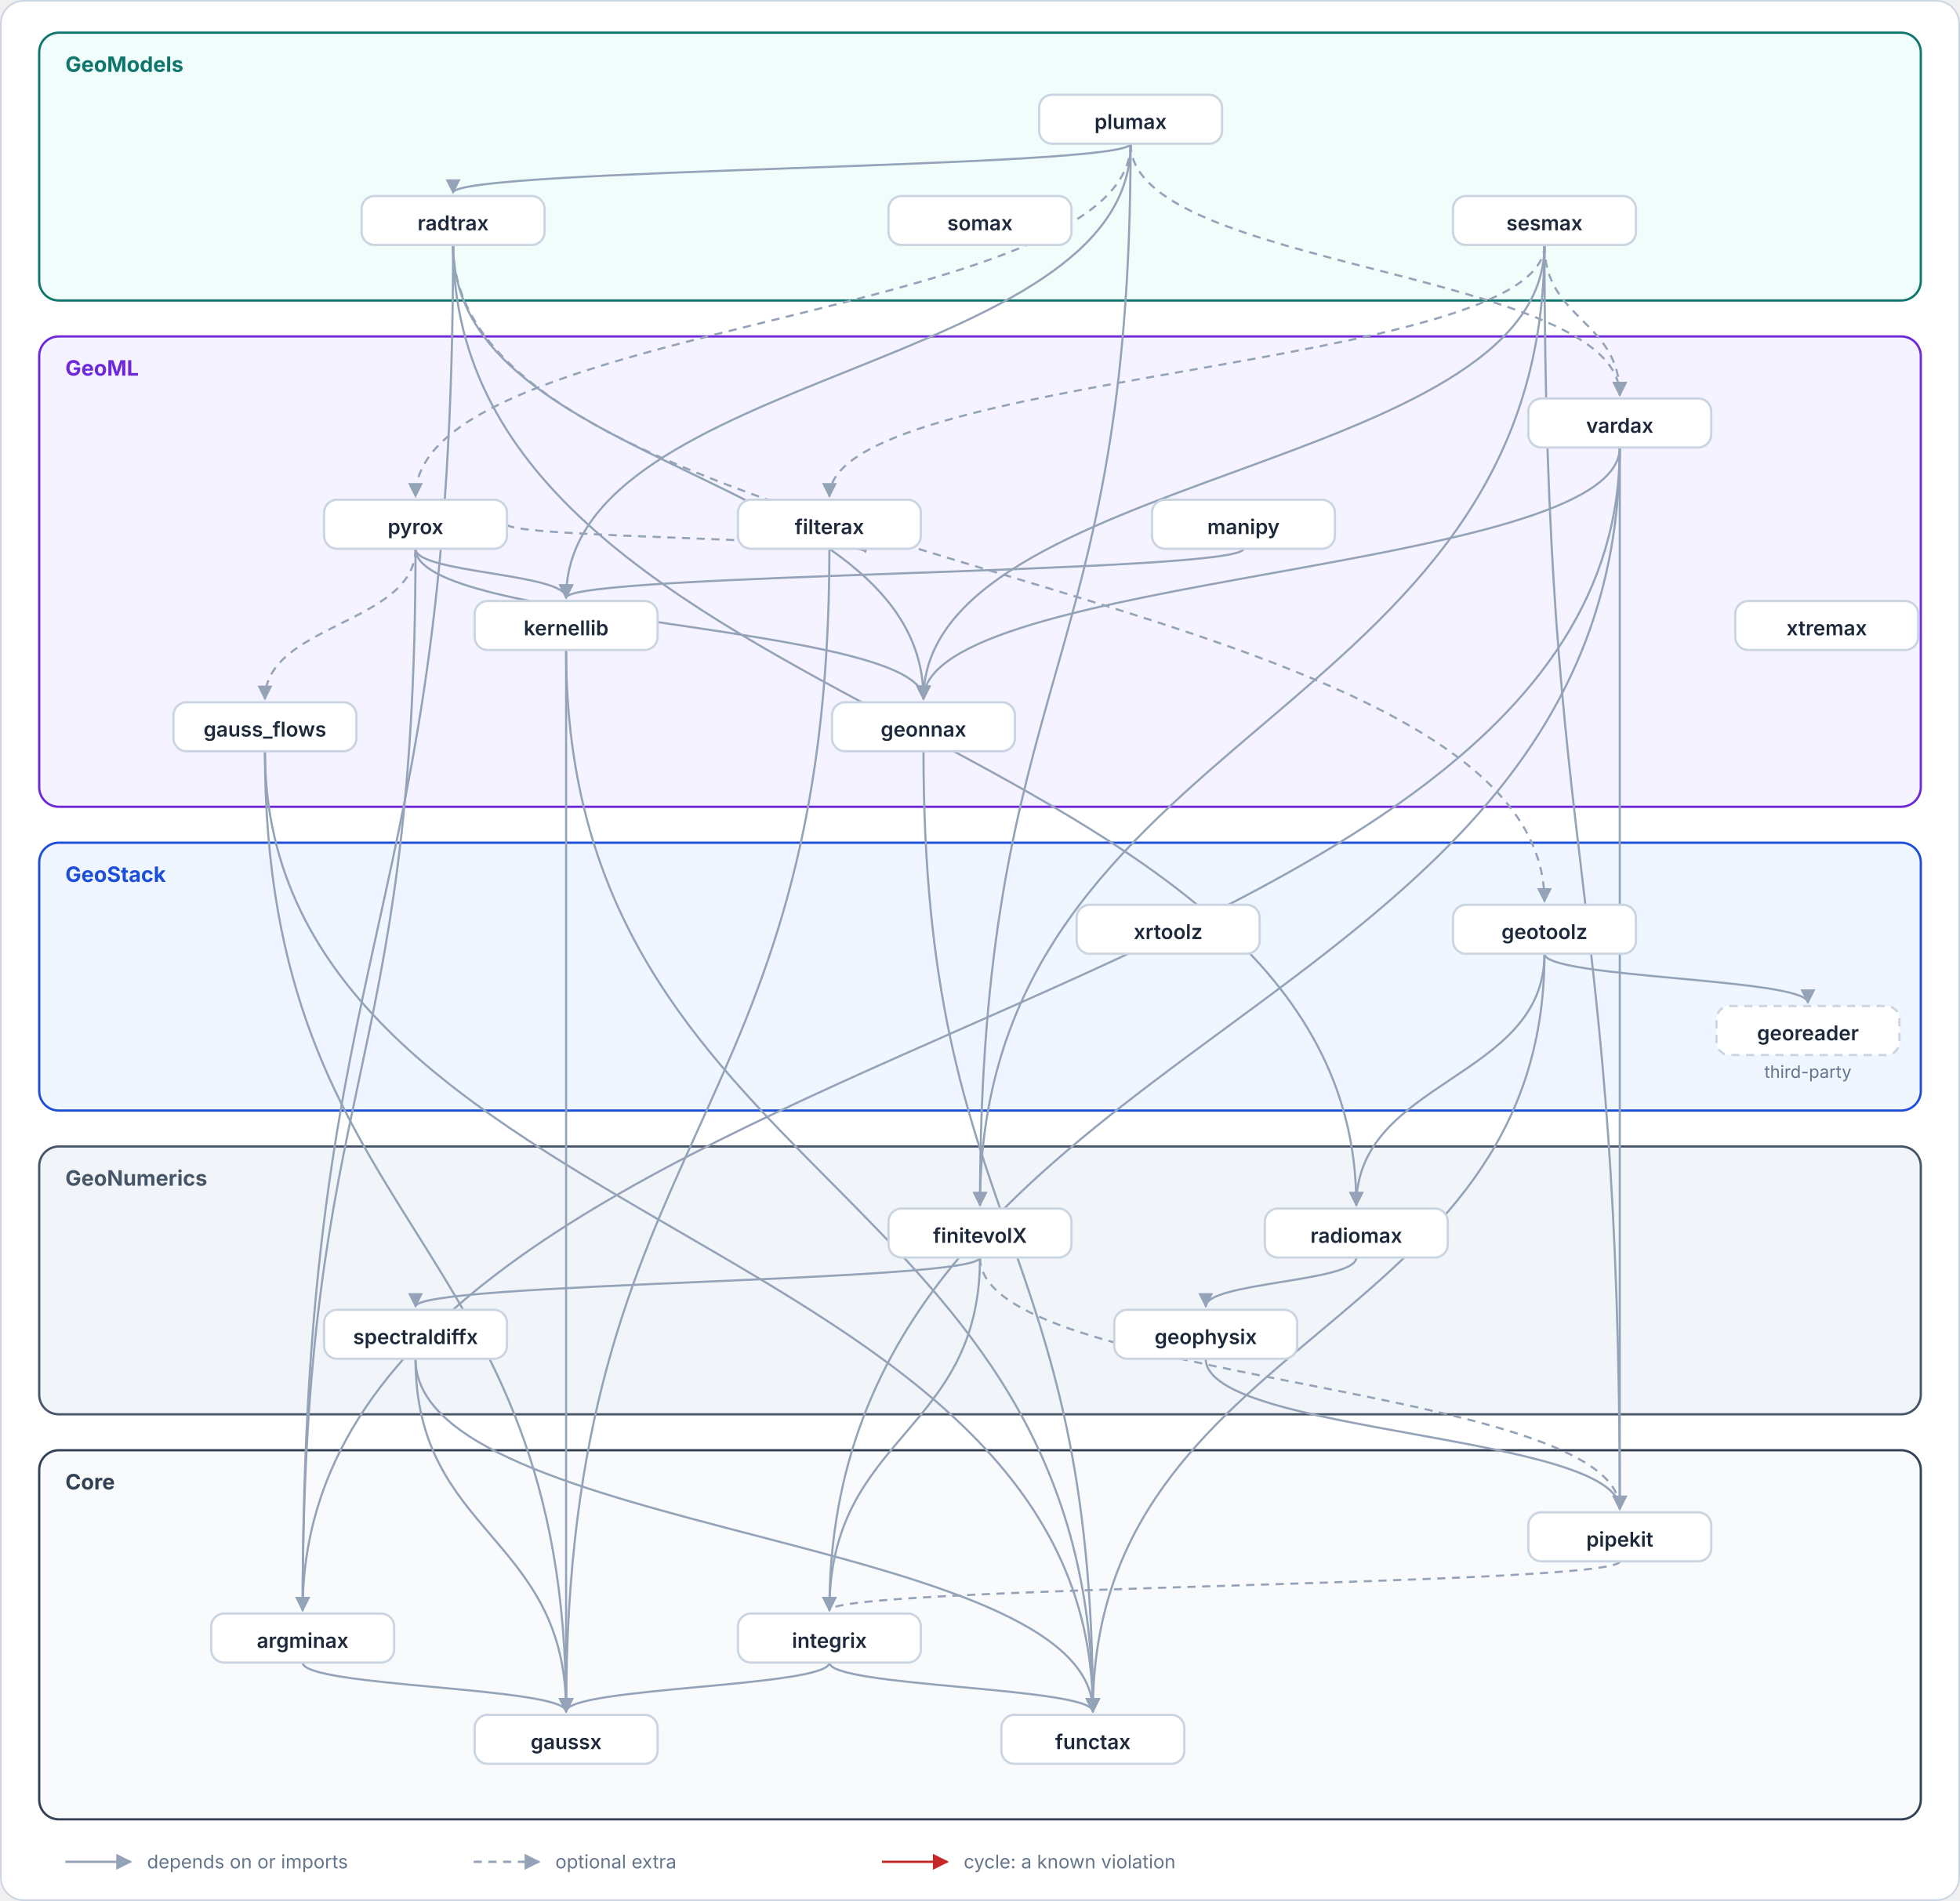
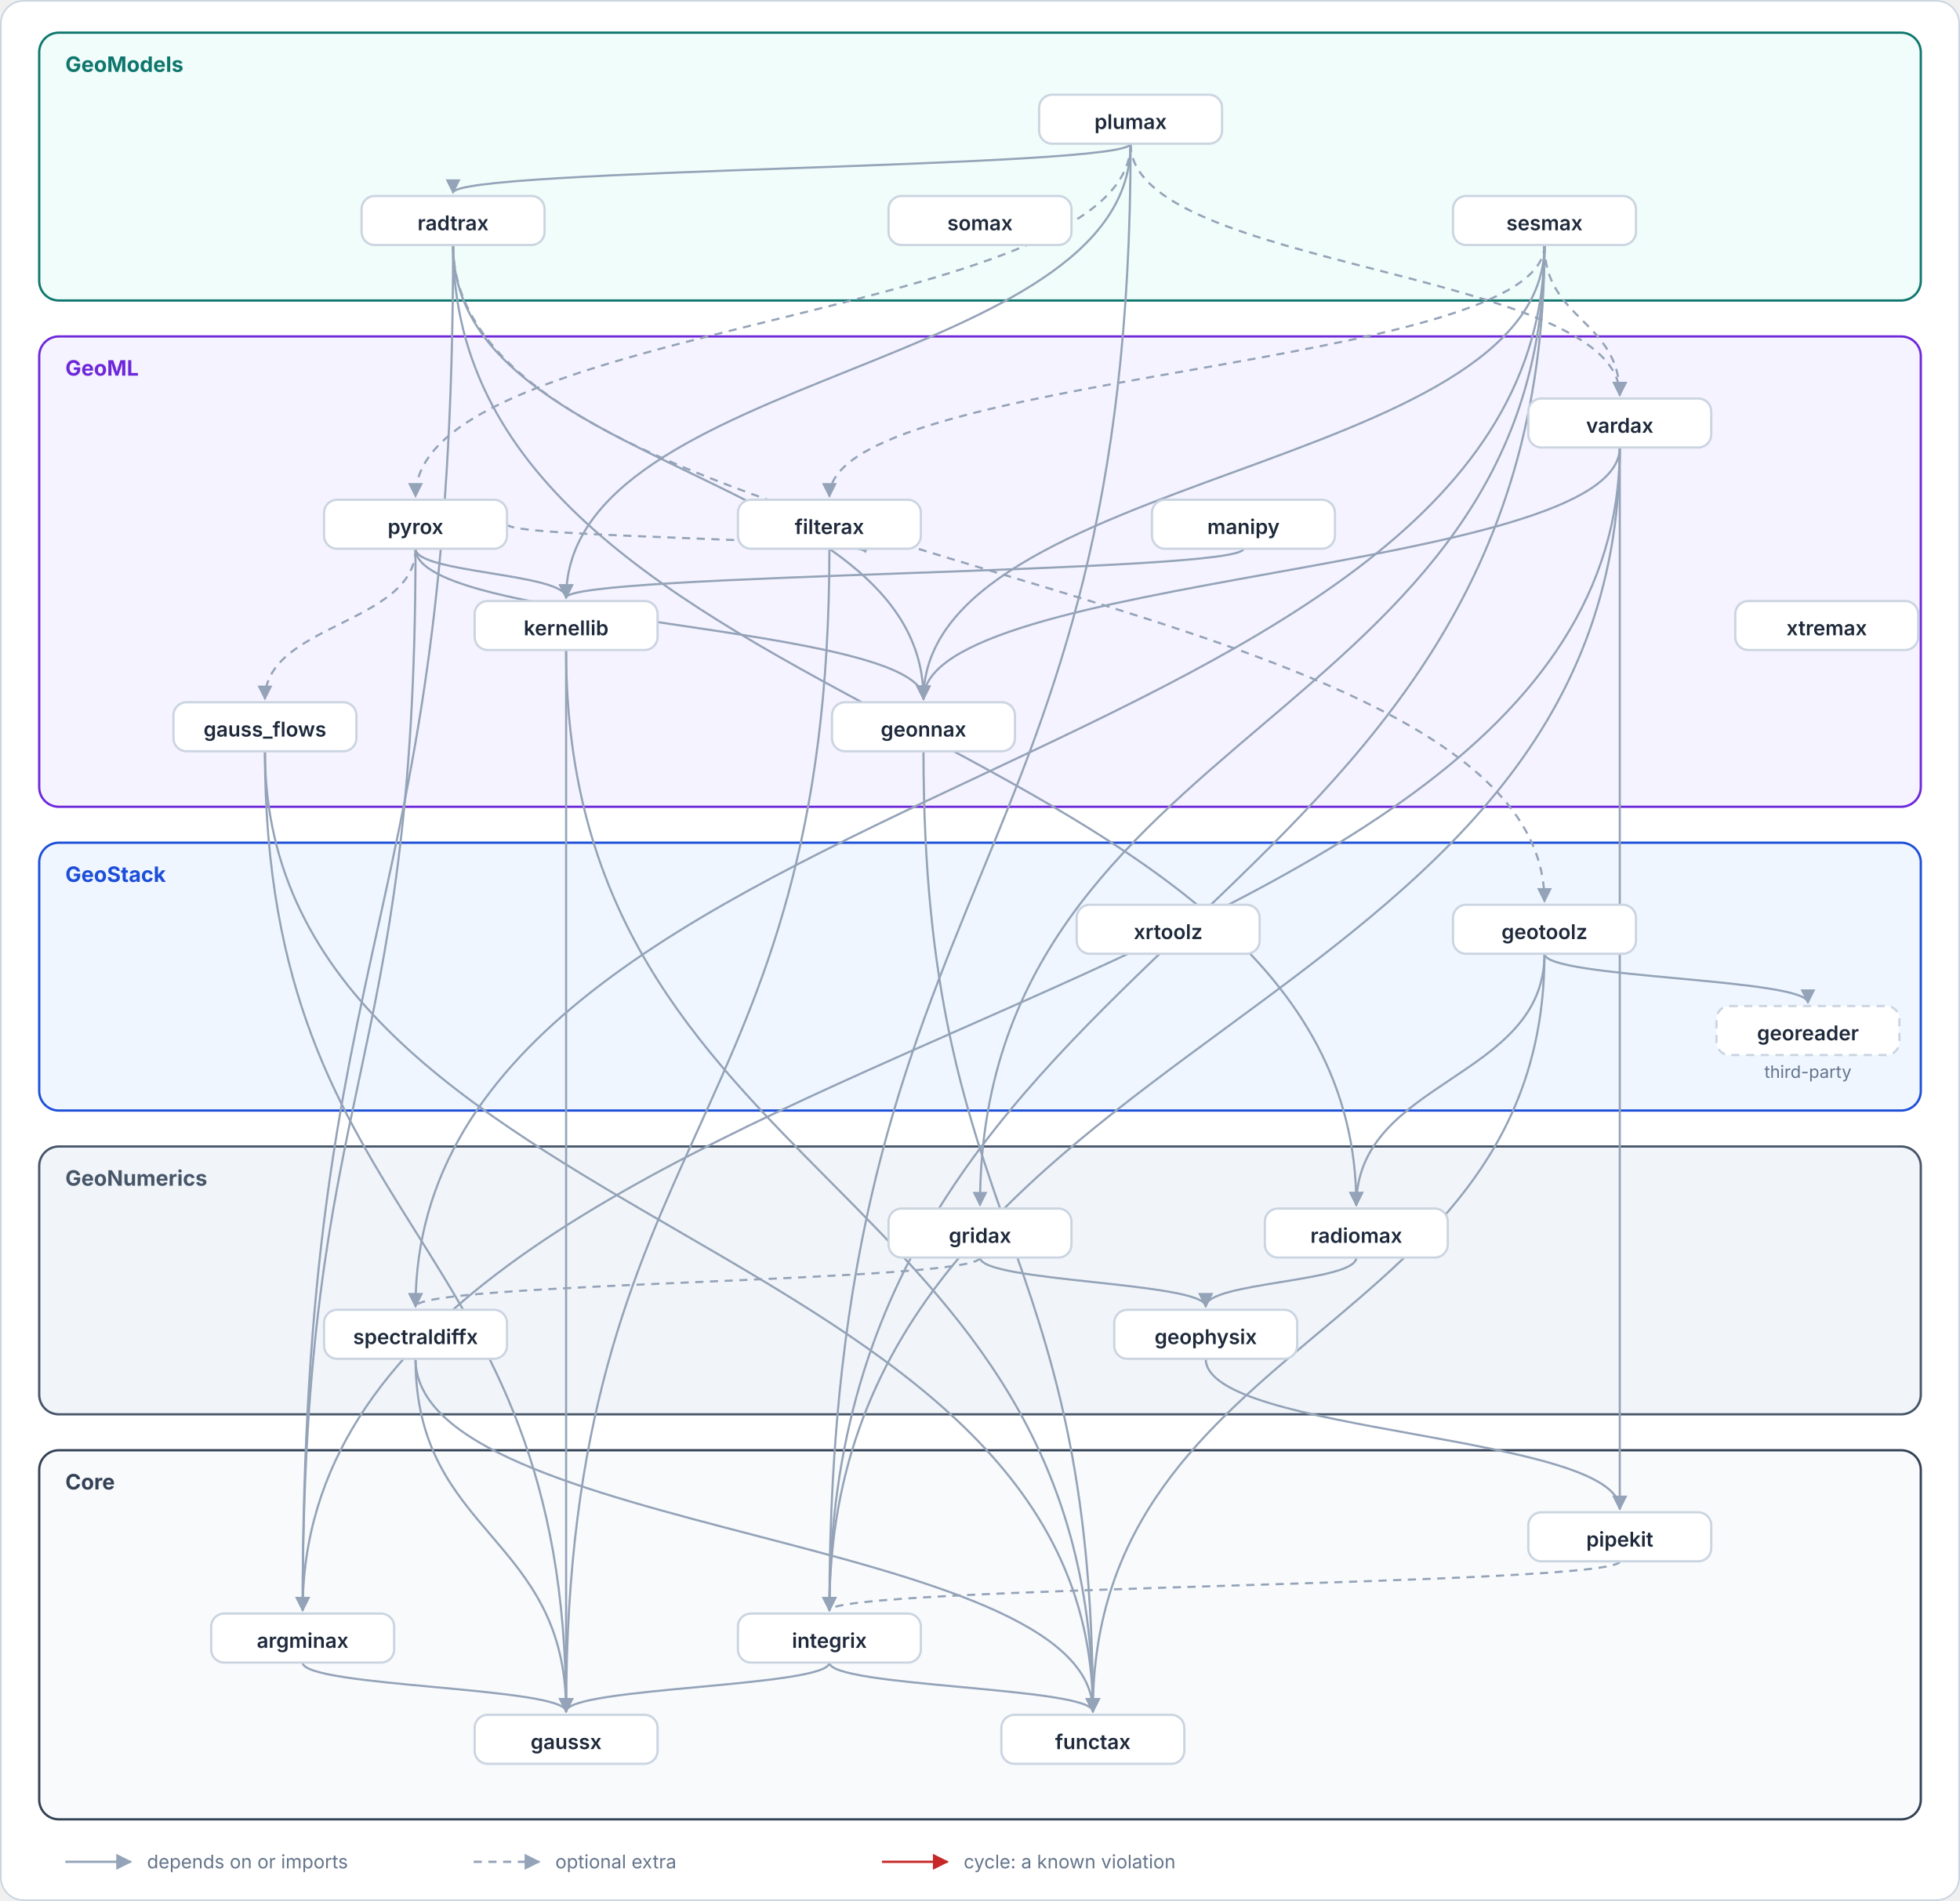
<svg xmlns="http://www.w3.org/2000/svg" viewBox="0 0 1200 1164" width="1200" height="1164" role="img" aria-label="How the repositories import each other, by layer: imports point down from GeoModels through GeoML, GeoStack and GeoNumerics to Core. Solid edges are dependencies or imports, dashed edges optional extras; red edges form a cycle, a known violation. Drawn from the generated graph on the dependency-graph page." font-family="Inter, 'Helvetica Neue', Arial, 'DejaVu Sans', sans-serif">
  <defs>
    <marker id="m94a3b8" viewBox="0 0 10 10" refX="9" refY="5" markerWidth="7" markerHeight="7" orient="auto-start-reverse">
      <path d="M0,0 L10,5 L0,10 z" fill="#94a3b8" />
    </marker>
    <marker id="mc62828" viewBox="0 0 10 10" refX="9" refY="5" markerWidth="7" markerHeight="7" orient="auto-start-reverse">
      <path d="M0,0 L10,5 L0,10 z" fill="#c62828" />
    </marker>
  </defs>
  <rect x="0.5" y="0.5" width="1199" height="1163" rx="14" fill="#ffffff" stroke="#cbd5e1" />
  <rect x="24.0" y="20.0" width="1152.0" height="164.0" rx="12" fill="#f0fdfa" stroke="#0f766e" stroke-width="1.4" />
  <text x="40.0" y="44.0" font-size="13" fill="#0f766e" text-anchor="start" font-weight="700">GeoModels</text>
  <rect x="24.0" y="206.0" width="1152.0" height="288.0" rx="12" fill="#f5f3ff" stroke="#6d28d9" stroke-width="1.4" />
  <text x="40.0" y="230.0" font-size="13" fill="#6d28d9" text-anchor="start" font-weight="700">GeoML</text>
  <rect x="24.0" y="516.0" width="1152.0" height="164.0" rx="12" fill="#eff6ff" stroke="#1d4ed8" stroke-width="1.4" />
  <text x="40.0" y="540.0" font-size="13" fill="#1d4ed8" text-anchor="start" font-weight="700">GeoStack</text>
  <rect x="24.0" y="702.0" width="1152.0" height="164.0" rx="12" fill="#f1f5f9" stroke="#475569" stroke-width="1.4" />
  <text x="40.0" y="726.0" font-size="13" fill="#475569" text-anchor="start" font-weight="700">GeoNumerics</text>
  <rect x="24.0" y="888.0" width="1152.0" height="226.0" rx="12" fill="#f8fafc" stroke="#334155" stroke-width="1.4" />
  <text x="40.0" y="912.0" font-size="13" fill="#334155" text-anchor="start" font-weight="700">Core</text>
  <path d="M185.3,1018.0 C185.3,1033.0 346.6,1033.0 346.6,1048.0" fill="none" stroke="#94a3b8" stroke-width="1.3" marker-end="url(#m94a3b8)" />
  <path d="M507.8,336.0 C507.8,692.0 346.6,692.0 346.6,1048.0" fill="none" stroke="#94a3b8" stroke-width="1.3" marker-end="url(#m94a3b8)" />
-   <path d="M600.0,770.0 C600.0,878.0 507.8,878.0 507.8,986.0" fill="none" stroke="#94a3b8" stroke-width="1.3" marker-end="url(#m94a3b8)" />
-   <path d="M600.0,770.0 C600.0,847.0 991.7,847.0 991.7,924.0" fill="none" stroke="#94a3b8" stroke-width="1.3" stroke-dasharray="5 4" marker-end="url(#m94a3b8)" />
-   <path d="M600.0,770.0 C600.0,785.0 254.4,785.0 254.4,800.0" fill="none" stroke="#94a3b8" stroke-width="1.3" marker-end="url(#m94a3b8)" />
  <path d="M162.2,460.0 C162.2,754.0 669.1,754.0 669.1,1048.0" fill="none" stroke="#94a3b8" stroke-width="1.3" marker-end="url(#m94a3b8)" />
  <path d="M162.2,460.0 C162.2,754.0 346.6,754.0 346.6,1048.0" fill="none" stroke="#94a3b8" stroke-width="1.3" marker-end="url(#m94a3b8)" />
  <path d="M565.4,460.0 C565.4,754.0 669.1,754.0 669.1,1048.0" fill="none" stroke="#94a3b8" stroke-width="1.3" marker-end="url(#m94a3b8)" />
  <path d="M738.2,832.0 C738.2,878.0 991.7,878.0 991.7,924.0" fill="none" stroke="#94a3b8" stroke-width="1.3" marker-end="url(#m94a3b8)" />
  <path d="M945.6,584.0 C945.6,816.0 669.1,816.0 669.1,1048.0" fill="none" stroke="#94a3b8" stroke-width="1.3" marker-end="url(#m94a3b8)" />
  <path d="M945.6,584.0 C945.6,599.0 1106.9,599.0 1106.9,614.0" fill="none" stroke="#94a3b8" stroke-width="1.3" marker-end="url(#m94a3b8)" />
  <path d="M945.6,584.0 C945.6,661.0 830.4,661.0 830.4,738.0" fill="none" stroke="#94a3b8" stroke-width="1.3" marker-end="url(#m94a3b8)" />
+   <path d="M600.0,770.0 C600.0,785.0 738.2,785.0 738.2,800.0" fill="none" stroke="#94a3b8" stroke-width="1.3" marker-end="url(#m94a3b8)" />
+   <path d="M600.0,770.0 C600.0,785.0 254.4,785.0 254.4,800.0" fill="none" stroke="#94a3b8" stroke-width="1.3" stroke-dasharray="5 4" marker-end="url(#m94a3b8)" />
  <path d="M507.8,1018.0 C507.8,1033.0 669.1,1033.0 669.1,1048.0" fill="none" stroke="#94a3b8" stroke-width="1.3" marker-end="url(#m94a3b8)" />
  <path d="M507.8,1018.0 C507.8,1033.0 346.6,1033.0 346.6,1048.0" fill="none" stroke="#94a3b8" stroke-width="1.3" marker-end="url(#m94a3b8)" />
  <path d="M346.6,398.0 C346.6,723.0 669.1,723.0 669.1,1048.0" fill="none" stroke="#94a3b8" stroke-width="1.3" marker-end="url(#m94a3b8)" />
  <path d="M346.6,398.0 C346.6,723.0 346.6,723.0 346.6,1048.0" fill="none" stroke="#94a3b8" stroke-width="1.3" marker-end="url(#m94a3b8)" />
  <path d="M761.3,336.0 C761.3,351.0 346.6,351.0 346.6,366.0" fill="none" stroke="#94a3b8" stroke-width="1.3" marker-end="url(#m94a3b8)" />
  <path d="M991.7,956.0 C991.7,971.0 507.8,971.0 507.8,986.0" fill="none" stroke="#94a3b8" stroke-width="1.3" stroke-dasharray="5 4" marker-end="url(#m94a3b8)" />
-   <path d="M692.2,88.0 C692.2,413.0 600.0,413.0 600.0,738.0" fill="none" stroke="#94a3b8" stroke-width="1.3" marker-end="url(#m94a3b8)" />
+   <path d="M692.2,88.0 C692.2,537.0 507.8,537.0 507.8,986.0" fill="none" stroke="#94a3b8" stroke-width="1.3" marker-end="url(#m94a3b8)" />
  <path d="M692.2,88.0 C692.2,227.0 346.6,227.0 346.6,366.0" fill="none" stroke="#94a3b8" stroke-width="1.3" marker-end="url(#m94a3b8)" />
  <path d="M692.2,88.0 C692.2,196.0 254.4,196.0 254.4,304.0" fill="none" stroke="#94a3b8" stroke-width="1.3" stroke-dasharray="5 4" marker-end="url(#m94a3b8)" />
  <path d="M692.2,88.0 C692.2,103.0 277.4,103.0 277.4,118.0" fill="none" stroke="#94a3b8" stroke-width="1.3" marker-end="url(#m94a3b8)" />
  <path d="M692.2,88.0 C692.2,165.0 991.7,165.0 991.7,242.0" fill="none" stroke="#94a3b8" stroke-width="1.3" stroke-dasharray="5 4" marker-end="url(#m94a3b8)" />
  <path d="M254.4,336.0 C254.4,661.0 185.3,661.0 185.3,986.0" fill="none" stroke="#94a3b8" stroke-width="1.3" marker-end="url(#m94a3b8)" />
  <path d="M310.4,321.0 C310.4,329.5 529.8,329.5 529.8,338.0" fill="none" stroke="#94a3b8" stroke-width="1.3" stroke-dasharray="5 4" marker-end="url(#m94a3b8)" />
  <path d="M254.4,336.0 C254.4,382.0 162.2,382.0 162.2,428.0" fill="none" stroke="#94a3b8" stroke-width="1.3" stroke-dasharray="5 4" marker-end="url(#m94a3b8)" />
  <path d="M254.4,336.0 C254.4,382.0 565.4,382.0 565.4,428.0" fill="none" stroke="#94a3b8" stroke-width="1.3" marker-end="url(#m94a3b8)" />
  <path d="M254.4,336.0 C254.4,351.0 346.6,351.0 346.6,366.0" fill="none" stroke="#94a3b8" stroke-width="1.3" marker-end="url(#m94a3b8)" />
  <path d="M830.4,770.0 C830.4,785.0 738.2,785.0 738.2,800.0" fill="none" stroke="#94a3b8" stroke-width="1.3" marker-end="url(#m94a3b8)" />
  <path d="M277.4,150.0 C277.4,568.0 185.3,568.0 185.3,986.0" fill="none" stroke="#94a3b8" stroke-width="1.3" marker-end="url(#m94a3b8)" />
  <path d="M277.4,150.0 C277.4,289.0 565.4,289.0 565.4,428.0" fill="none" stroke="#94a3b8" stroke-width="1.3" marker-end="url(#m94a3b8)" />
  <path d="M277.4,150.0 C277.4,351.0 945.6,351.0 945.6,552.0" fill="none" stroke="#94a3b8" stroke-width="1.3" stroke-dasharray="5 4" marker-end="url(#m94a3b8)" />
  <path d="M277.4,150.0 C277.4,444.0 830.4,444.0 830.4,738.0" fill="none" stroke="#94a3b8" stroke-width="1.3" marker-end="url(#m94a3b8)" />
  <path d="M945.6,150.0 C945.6,227.0 507.8,227.0 507.8,304.0" fill="none" stroke="#94a3b8" stroke-width="1.3" stroke-dasharray="5 4" marker-end="url(#m94a3b8)" />
+   <path d="M945.6,150.0 C945.6,289.0 565.4,289.0 565.4,428.0" fill="none" stroke="#94a3b8" stroke-width="1.3" marker-end="url(#m94a3b8)" />
  <path d="M945.6,150.0 C945.6,444.0 600.0,444.0 600.0,738.0" fill="none" stroke="#94a3b8" stroke-width="1.3" marker-end="url(#m94a3b8)" />
-   <path d="M945.6,150.0 C945.6,289.0 565.4,289.0 565.4,428.0" fill="none" stroke="#94a3b8" stroke-width="1.3" marker-end="url(#m94a3b8)" />
-   <path d="M945.6,150.0 C945.6,537.0 991.7,537.0 991.7,924.0" fill="none" stroke="#94a3b8" stroke-width="1.3" marker-end="url(#m94a3b8)" />
+   <path d="M945.6,150.0 C945.6,568.0 507.8,568.0 507.8,986.0" fill="none" stroke="#94a3b8" stroke-width="1.3" marker-end="url(#m94a3b8)" />
+   <path d="M945.6,150.0 C945.6,475.0 254.4,475.0 254.4,800.0" fill="none" stroke="#94a3b8" stroke-width="1.3" marker-end="url(#m94a3b8)" />
  <path d="M945.6,150.0 C945.6,196.0 991.7,196.0 991.7,242.0" fill="none" stroke="#94a3b8" stroke-width="1.3" stroke-dasharray="5 4" marker-end="url(#m94a3b8)" />
  <path d="M254.4,832.0 C254.4,940.0 669.1,940.0 669.1,1048.0" fill="none" stroke="#94a3b8" stroke-width="1.3" marker-end="url(#m94a3b8)" />
  <path d="M254.4,832.0 C254.4,940.0 346.6,940.0 346.6,1048.0" fill="none" stroke="#94a3b8" stroke-width="1.3" marker-end="url(#m94a3b8)" />
  <path d="M991.7,274.0 C991.7,630.0 185.3,630.0 185.3,986.0" fill="none" stroke="#94a3b8" stroke-width="1.3" marker-end="url(#m94a3b8)" />
  <path d="M991.7,274.0 C991.7,351.0 565.4,351.0 565.4,428.0" fill="none" stroke="#94a3b8" stroke-width="1.3" marker-end="url(#m94a3b8)" />
  <path d="M991.7,274.0 C991.7,630.0 507.8,630.0 507.8,986.0" fill="none" stroke="#94a3b8" stroke-width="1.3" marker-end="url(#m94a3b8)" />
  <path d="M991.7,274.0 C991.7,599.0 991.7,599.0 991.7,924.0" fill="none" stroke="#94a3b8" stroke-width="1.3" marker-end="url(#m94a3b8)" />
  <rect x="636.2" y="58.0" width="112.0" height="30.0" rx="8" fill="#ffffff" stroke="#cbd5e1" stroke-width="1.4" />
  <text x="692.2" y="79.0" font-size="12.5" fill="#1e293b" text-anchor="middle" font-weight="600">plumax</text>
  <rect x="221.4" y="120.0" width="112.0" height="30.0" rx="8" fill="#ffffff" stroke="#cbd5e1" stroke-width="1.4" />
  <text x="277.4" y="141.0" font-size="12.5" fill="#1e293b" text-anchor="middle" font-weight="600">radtrax</text>
  <rect x="544.0" y="120.0" width="112.0" height="30.0" rx="8" fill="#ffffff" stroke="#cbd5e1" stroke-width="1.4" />
  <text x="600.0" y="141.0" font-size="12.5" fill="#1e293b" text-anchor="middle" font-weight="600">somax</text>
  <rect x="889.6" y="120.0" width="112.0" height="30.0" rx="8" fill="#ffffff" stroke="#cbd5e1" stroke-width="1.4" />
  <text x="945.6" y="141.0" font-size="12.5" fill="#1e293b" text-anchor="middle" font-weight="600">sesmax</text>
  <rect x="935.7" y="244.0" width="112.0" height="30.0" rx="8" fill="#ffffff" stroke="#cbd5e1" stroke-width="1.4" />
  <text x="991.7" y="265.0" font-size="12.5" fill="#1e293b" text-anchor="middle" font-weight="600">vardax</text>
  <rect x="198.4" y="306.0" width="112.0" height="30.0" rx="8" fill="#ffffff" stroke="#cbd5e1" stroke-width="1.4" />
  <text x="254.4" y="327.0" font-size="12.5" fill="#1e293b" text-anchor="middle" font-weight="600">pyrox</text>
  <rect x="451.8" y="306.0" width="112.0" height="30.0" rx="8" fill="#ffffff" stroke="#cbd5e1" stroke-width="1.4" />
  <text x="507.8" y="327.0" font-size="12.5" fill="#1e293b" text-anchor="middle" font-weight="600">filterax</text>
  <rect x="705.3" y="306.0" width="112.0" height="30.0" rx="8" fill="#ffffff" stroke="#cbd5e1" stroke-width="1.4" />
  <text x="761.3" y="327.0" font-size="12.5" fill="#1e293b" text-anchor="middle" font-weight="600">manipy</text>
  <rect x="290.6" y="368.0" width="112.0" height="30.0" rx="8" fill="#ffffff" stroke="#cbd5e1" stroke-width="1.4" />
  <text x="346.6" y="389.0" font-size="12.5" fill="#1e293b" text-anchor="middle" font-weight="600">kernellib</text>
  <rect x="1062.4" y="368.0" width="112.0" height="30.0" rx="8" fill="#ffffff" stroke="#cbd5e1" stroke-width="1.4" />
  <text x="1118.4" y="389.0" font-size="12.5" fill="#1e293b" text-anchor="middle" font-weight="600">xtremax</text>
  <rect x="106.2" y="430.0" width="112.0" height="30.0" rx="8" fill="#ffffff" stroke="#cbd5e1" stroke-width="1.4" />
  <text x="162.2" y="451.0" font-size="12.5" fill="#1e293b" text-anchor="middle" font-weight="600">gauss_flows</text>
  <rect x="509.4" y="430.0" width="112.0" height="30.0" rx="8" fill="#ffffff" stroke="#cbd5e1" stroke-width="1.4" />
  <text x="565.4" y="451.0" font-size="12.5" fill="#1e293b" text-anchor="middle" font-weight="600">geonnax</text>
  <rect x="659.2" y="554.0" width="112.0" height="30.0" rx="8" fill="#ffffff" stroke="#cbd5e1" stroke-width="1.4" />
  <text x="715.2" y="575.0" font-size="12.5" fill="#1e293b" text-anchor="middle" font-weight="600">xrtoolz</text>
  <rect x="889.6" y="554.0" width="112.0" height="30.0" rx="8" fill="#ffffff" stroke="#cbd5e1" stroke-width="1.4" />
  <text x="945.6" y="575.0" font-size="12.5" fill="#1e293b" text-anchor="middle" font-weight="600">geotoolz</text>
  <rect x="1050.9" y="616.0" width="112.0" height="30.0" rx="8" fill="#ffffff" stroke="#cbd5e1" stroke-width="1.4" stroke-dasharray="5 4" />
  <text x="1106.9" y="637.0" font-size="12.5" fill="#1e293b" text-anchor="middle" font-weight="600">georeader</text>
  <text x="1106.9" y="660.0" font-size="10.5" fill="#64748b" text-anchor="middle" font-weight="400">third-party</text>
  <rect x="544.0" y="740.0" width="112.0" height="30.0" rx="8" fill="#ffffff" stroke="#cbd5e1" stroke-width="1.4" />
-   <text x="600.0" y="761.0" font-size="12.5" fill="#1e293b" text-anchor="middle" font-weight="600">finitevolX</text>
+   <text x="600.0" y="761.0" font-size="12.5" fill="#1e293b" text-anchor="middle" font-weight="600">gridax</text>
  <rect x="774.4" y="740.0" width="112.0" height="30.0" rx="8" fill="#ffffff" stroke="#cbd5e1" stroke-width="1.4" />
  <text x="830.4" y="761.0" font-size="12.5" fill="#1e293b" text-anchor="middle" font-weight="600">radiomax</text>
  <rect x="198.4" y="802.0" width="112.0" height="30.0" rx="8" fill="#ffffff" stroke="#cbd5e1" stroke-width="1.4" />
  <text x="254.4" y="823.0" font-size="12.5" fill="#1e293b" text-anchor="middle" font-weight="600">spectraldiffx</text>
  <rect x="682.2" y="802.0" width="112.0" height="30.0" rx="8" fill="#ffffff" stroke="#cbd5e1" stroke-width="1.4" />
  <text x="738.2" y="823.0" font-size="12.5" fill="#1e293b" text-anchor="middle" font-weight="600">geophysix</text>
  <rect x="935.7" y="926.0" width="112.0" height="30.0" rx="8" fill="#ffffff" stroke="#cbd5e1" stroke-width="1.4" />
  <text x="991.7" y="947.0" font-size="12.5" fill="#1e293b" text-anchor="middle" font-weight="600">pipekit</text>
  <rect x="129.3" y="988.0" width="112.0" height="30.0" rx="8" fill="#ffffff" stroke="#cbd5e1" stroke-width="1.4" />
  <text x="185.3" y="1009.0" font-size="12.5" fill="#1e293b" text-anchor="middle" font-weight="600">argminax</text>
  <rect x="451.8" y="988.0" width="112.0" height="30.0" rx="8" fill="#ffffff" stroke="#cbd5e1" stroke-width="1.4" />
  <text x="507.8" y="1009.0" font-size="12.5" fill="#1e293b" text-anchor="middle" font-weight="600">integrix</text>
  <rect x="290.6" y="1050.0" width="112.0" height="30.0" rx="8" fill="#ffffff" stroke="#cbd5e1" stroke-width="1.4" />
  <text x="346.6" y="1071.0" font-size="12.5" fill="#1e293b" text-anchor="middle" font-weight="600">gaussx</text>
  <rect x="613.1" y="1050.0" width="112.0" height="30.0" rx="8" fill="#ffffff" stroke="#cbd5e1" stroke-width="1.4" />
  <text x="669.1" y="1071.0" font-size="12.5" fill="#1e293b" text-anchor="middle" font-weight="600">functax</text>
  <path d="M40.0,1140.0 L80.0,1140.0" fill="none" stroke="#94a3b8" stroke-width="1.4" stroke-linejoin="round" marker-end="url(#m94a3b8)" />
  <text x="90.0" y="1144.0" font-size="11.5" fill="#64748b" text-anchor="start" font-weight="400">depends on or imports</text>
  <path d="M290.0,1140.0 L330.0,1140.0" fill="none" stroke="#94a3b8" stroke-width="1.4" stroke-linejoin="round" stroke-dasharray="5 4" marker-end="url(#m94a3b8)" />
  <text x="340.0" y="1144.0" font-size="11.5" fill="#64748b" text-anchor="start" font-weight="400">optional extra</text>
  <path d="M540.0,1140.0 L580.0,1140.0" fill="none" stroke="#c62828" stroke-width="1.4" stroke-linejoin="round" marker-end="url(#mc62828)" />
  <text x="590.0" y="1144.0" font-size="11.5" fill="#64748b" text-anchor="start" font-weight="400">cycle: a known violation</text>
</svg>
